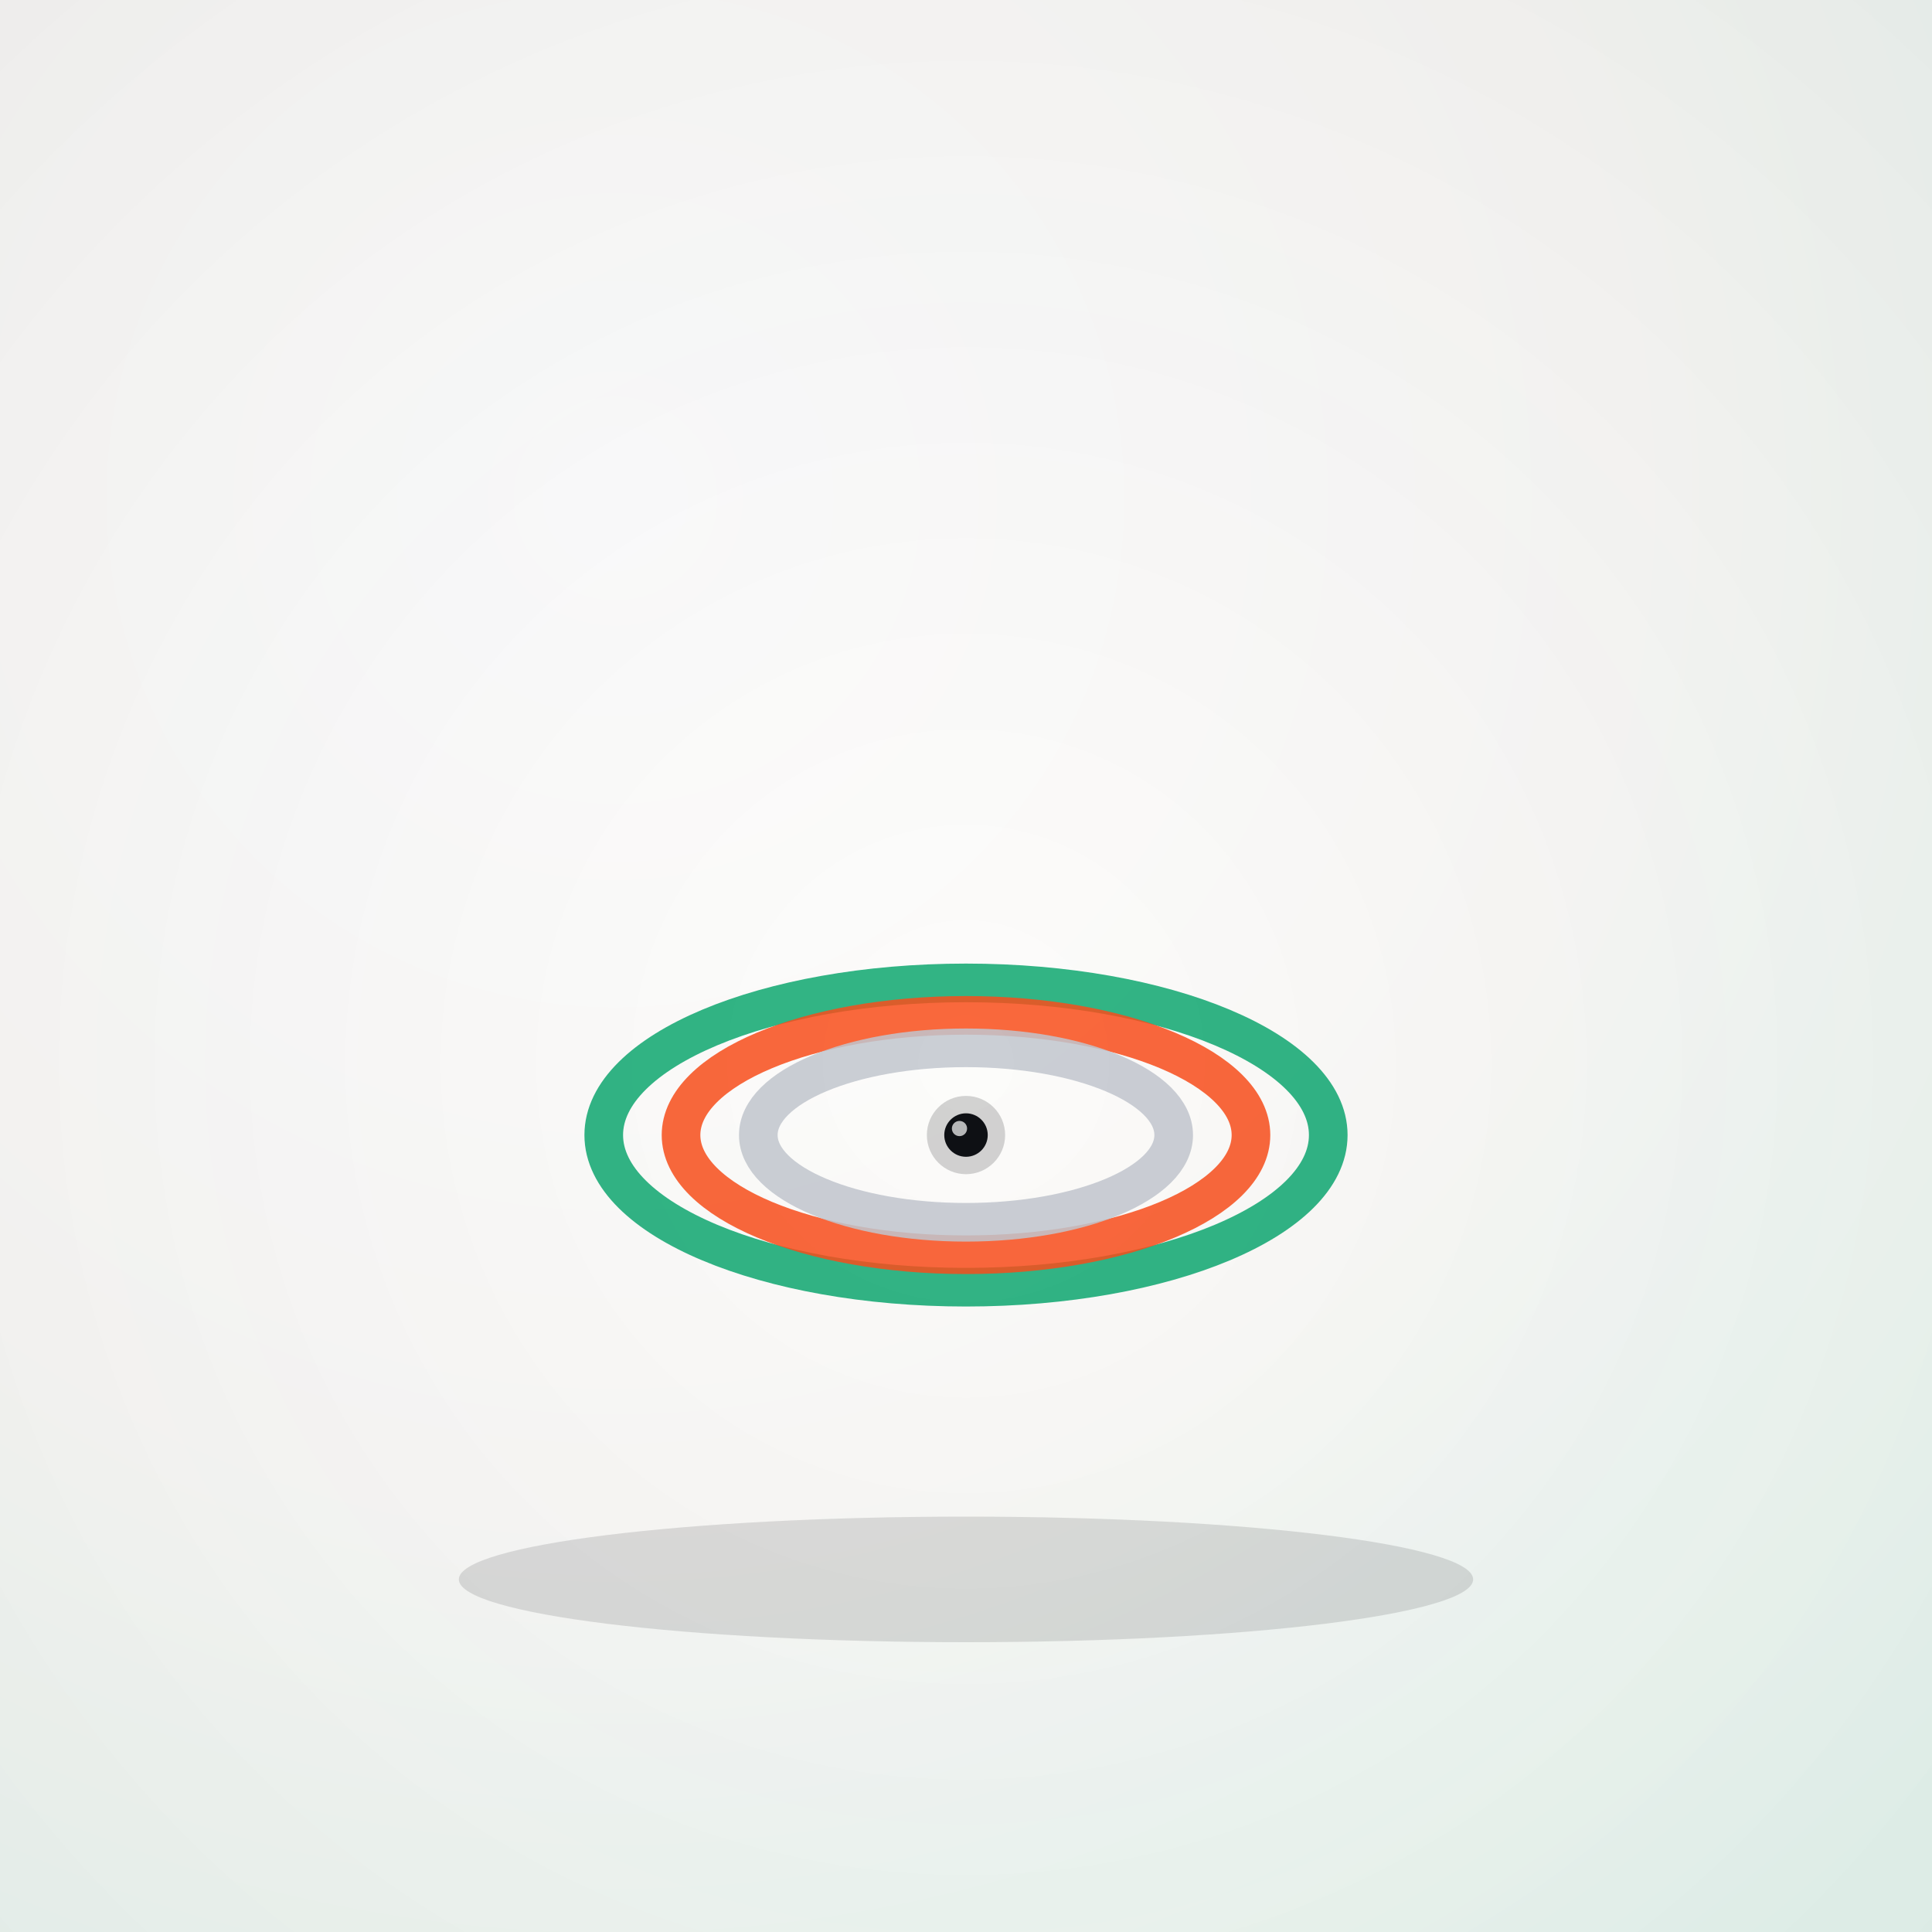
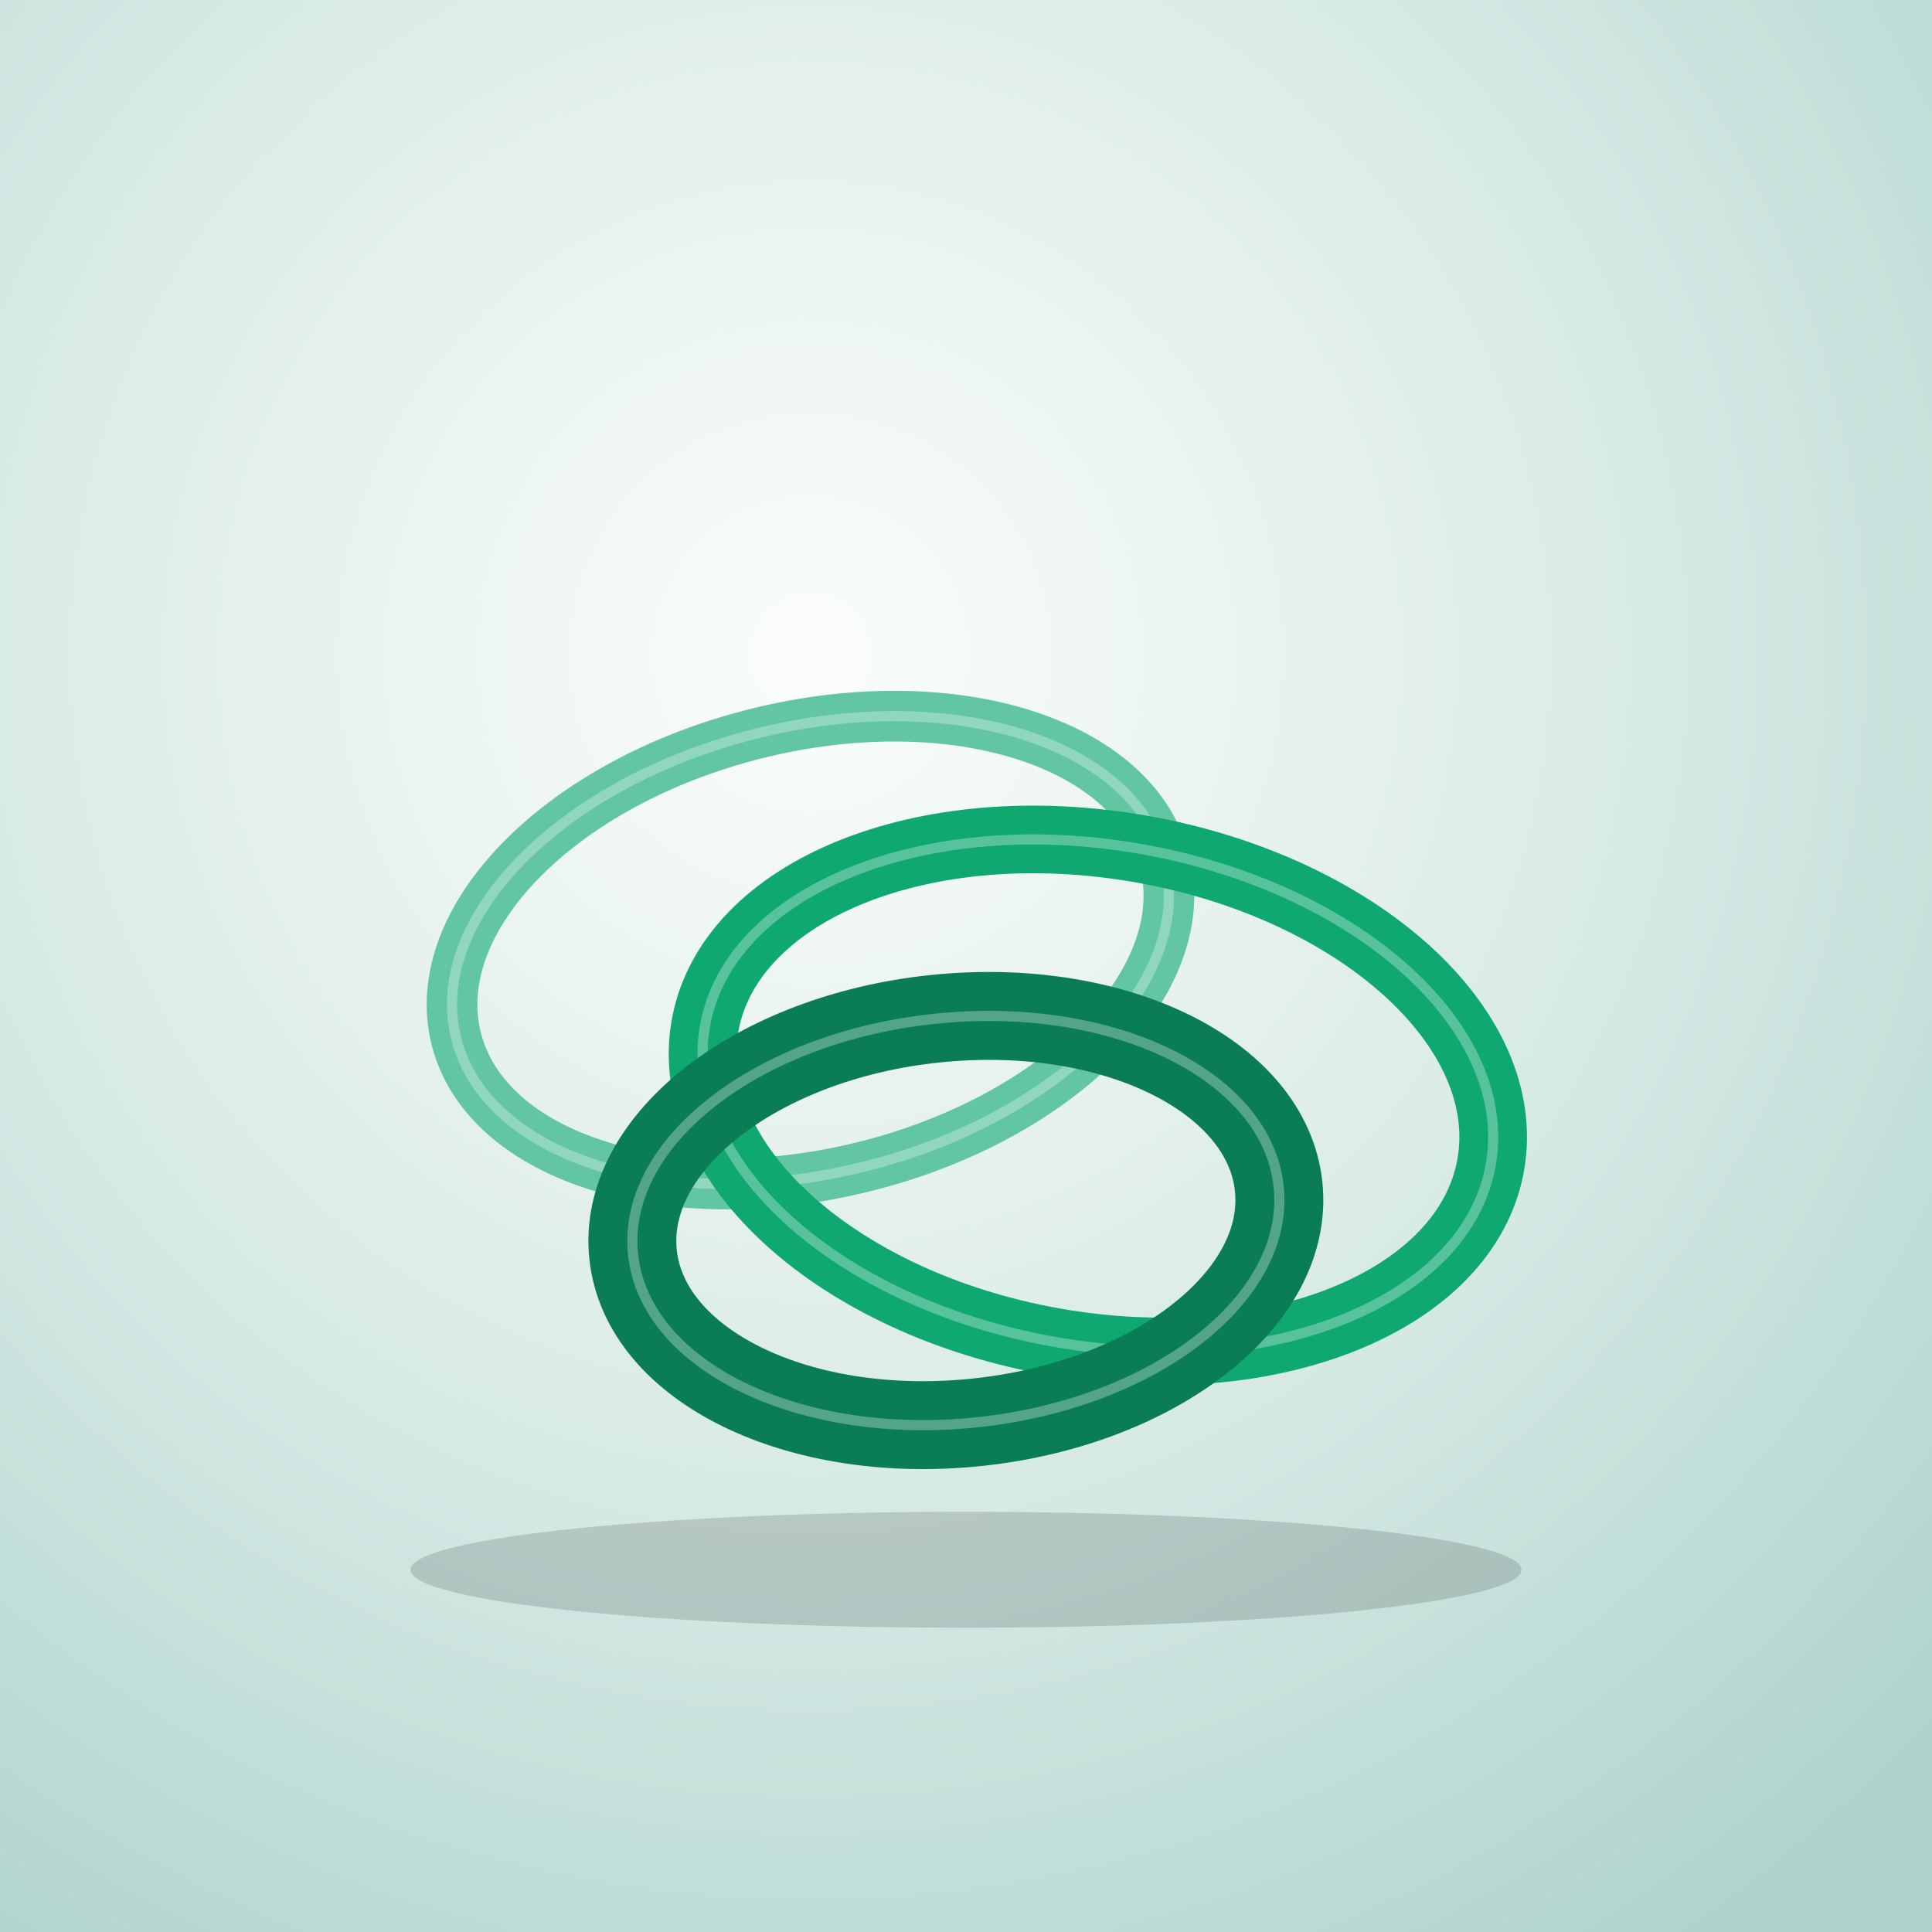
<svg xmlns="http://www.w3.org/2000/svg" viewBox="0 0 800 800" width="800" height="800">
  <defs>
-     <radialGradient id="wash148" cx="0.32" cy="0.26" r="0.95">
-       <stop offset="0" stop-color="#FFFFFF" stop-opacity="1" />
-       <stop offset="0.55" stop-color="#FBFAF8" stop-opacity="1" />
-       <stop offset="1" stop-color="#E8F8F1" stop-opacity="1" />
-     </radialGradient>
-     <radialGradient id="vig149" cx="0.5" cy="0.55" r="0.75">
-       <stop offset="0" stop-color="#0E1014" stop-opacity="0" />
-       <stop offset="1" stop-color="#0E1014" stop-opacity="0.06" />
+     <radialGradient id="glow172" cx="0.42" cy="0.34" r="0.8">
+       <stop offset="0" stop-color="#FFFFFF" stop-opacity="0.95" />
+       <stop offset="0.5" stop-color="#FFFFFF" stop-opacity="0.55" />
+       <stop offset="1" stop-color="#FFFFFF" stop-opacity="0" />
    </radialGradient>
  </defs>
-   <rect width="800" height="800" fill="#FBFAF8" />
-   <rect width="800" height="800" fill="url(#wash148)" />
-   <ellipse cx="400" cy="654" rx="210" ry="26" fill="#0E1014" opacity="0.13" filter="url(#blur150)" />
-   <ellipse cx="400" cy="470" rx="150" ry="63" fill="none" stroke="#0FA871" stroke-width="16" stroke-opacity="0.85" />
-   <ellipse cx="400" cy="470" rx="118" ry="49.56" fill="none" stroke="#F94E1B" stroke-width="16" stroke-opacity="0.85" />
-   <ellipse cx="400" cy="470" rx="86" ry="36.12" fill="none" stroke="#c2c7cf" stroke-width="16" stroke-opacity="0.85" />
-   <g>
-     <circle cx="400" cy="470" r="16.2" fill="#0E1014" opacity="0.18" />
-     <circle cx="400" cy="470" r="9" fill="#0E1014" />
-     <circle cx="397.3" cy="467.3" r="3.15" fill="#FFFFFF" opacity="0.7" />
+   <rect width="800" height="800" fill="#afd4cc" />
+   <rect width="800" height="800" fill="url(#glow172)" />
+   <ellipse cx="400" cy="650" rx="230" ry="24" fill="#0E1014" opacity="0.16" filter="url(#blur173)" />
+   <g transform="translate(-147.40,-201.60) scale(1.4)">
+     <g transform="rotate(-14 345 425)">
+       <ellipse cx="345" cy="425" rx="108" ry="66" fill="none" stroke="#63c6a3" stroke-width="15" stroke-linecap="round" />
+       <ellipse cx="345" cy="425" rx="108" ry="66" fill="none" stroke="#FFFFFF" stroke-width="3" stroke-opacity="0.3" />
+     </g>
+     <g transform="rotate(10 430 468)">
+       <ellipse cx="430" cy="468" rx="118" ry="74" fill="none" stroke="#0FA871" stroke-width="20" stroke-linecap="round" />
+       <ellipse cx="430" cy="468" rx="118" ry="74" fill="none" stroke="#FFFFFF" stroke-width="3" stroke-opacity="0.3" />
+     </g>
+     <g transform="rotate(-6 388 505)">
+       <ellipse cx="388" cy="505" rx="96" ry="60" fill="none" stroke="#0B7D55" stroke-width="26" stroke-linecap="round" />
+       <ellipse cx="388" cy="505" rx="96" ry="60" fill="none" stroke="#FFFFFF" stroke-width="3" stroke-opacity="0.3" />
+     </g>
  </g>
-   <rect width="800" height="800" fill="url(#vig149)" />
</svg>
